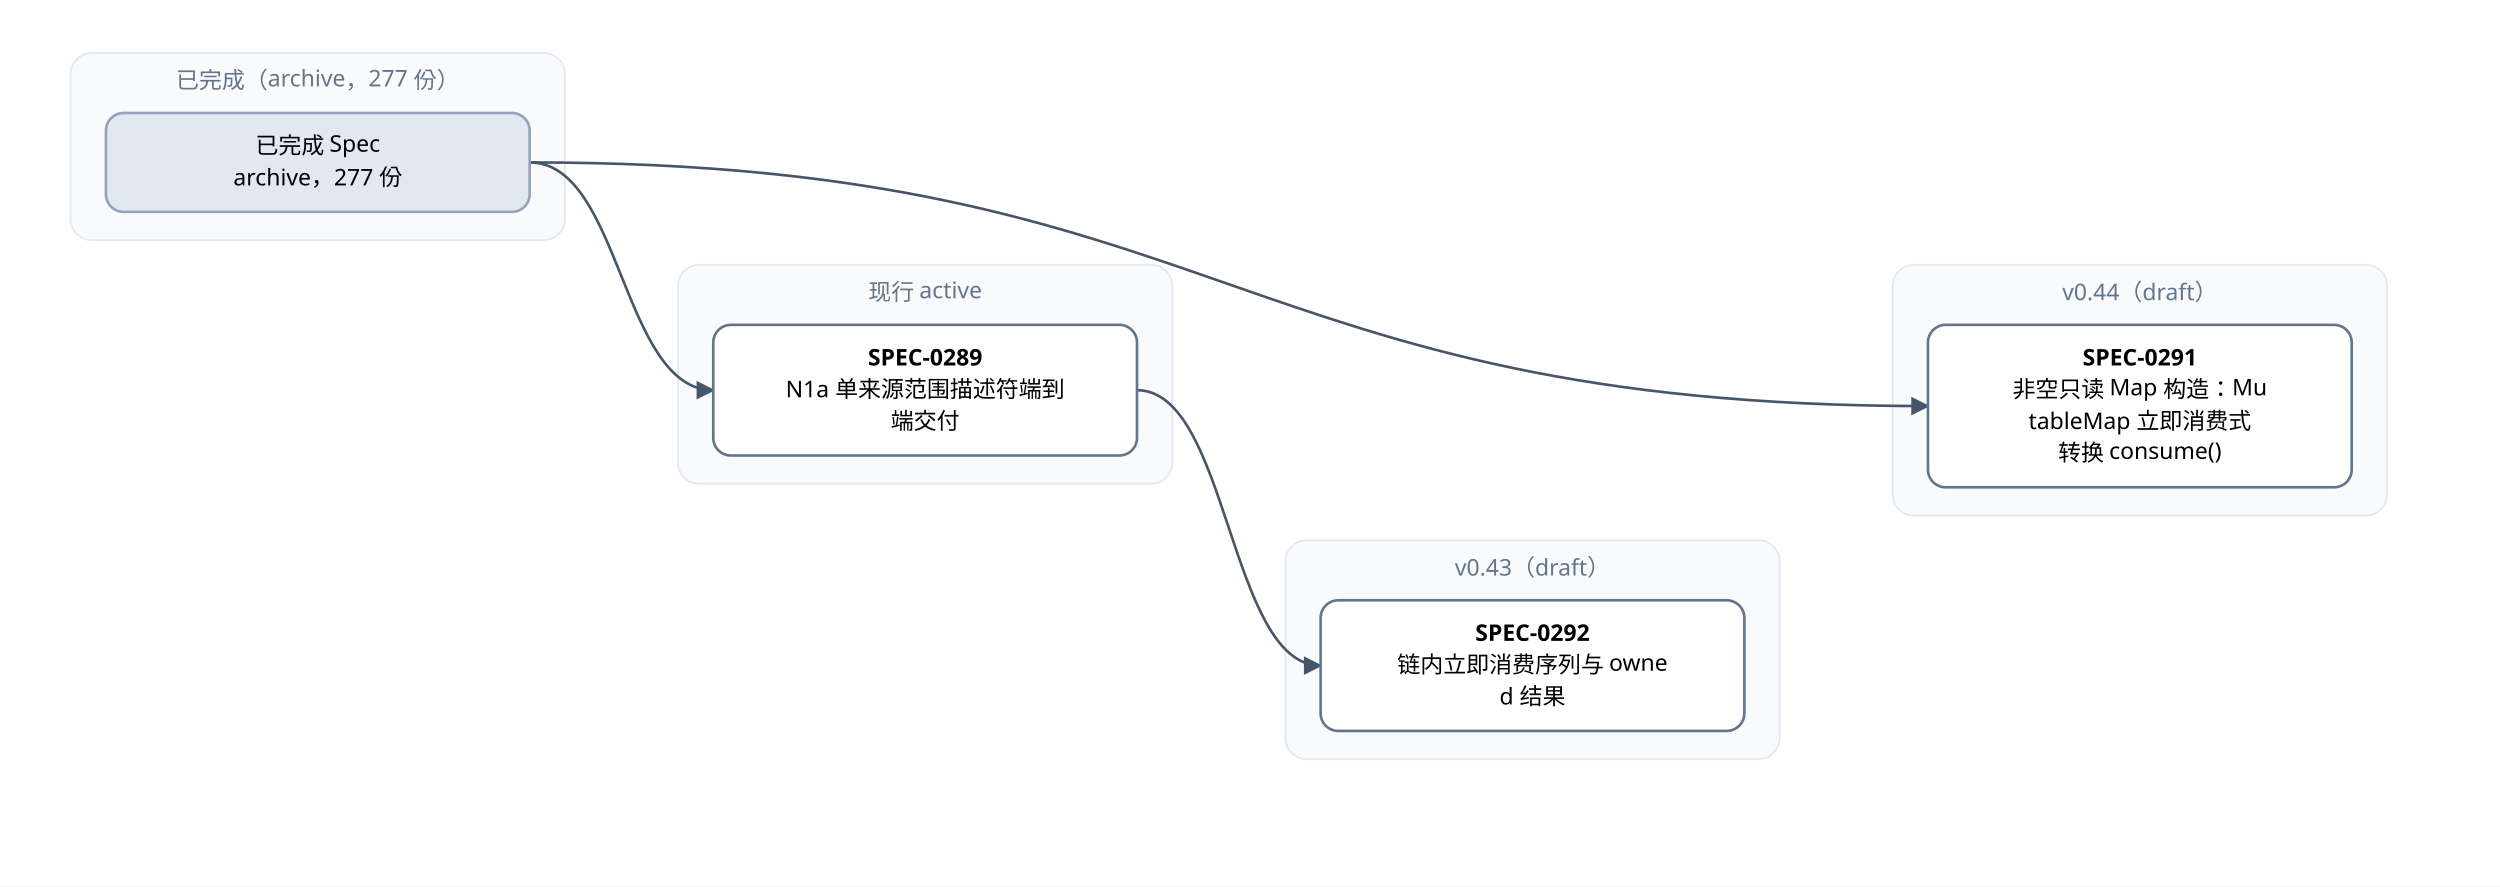
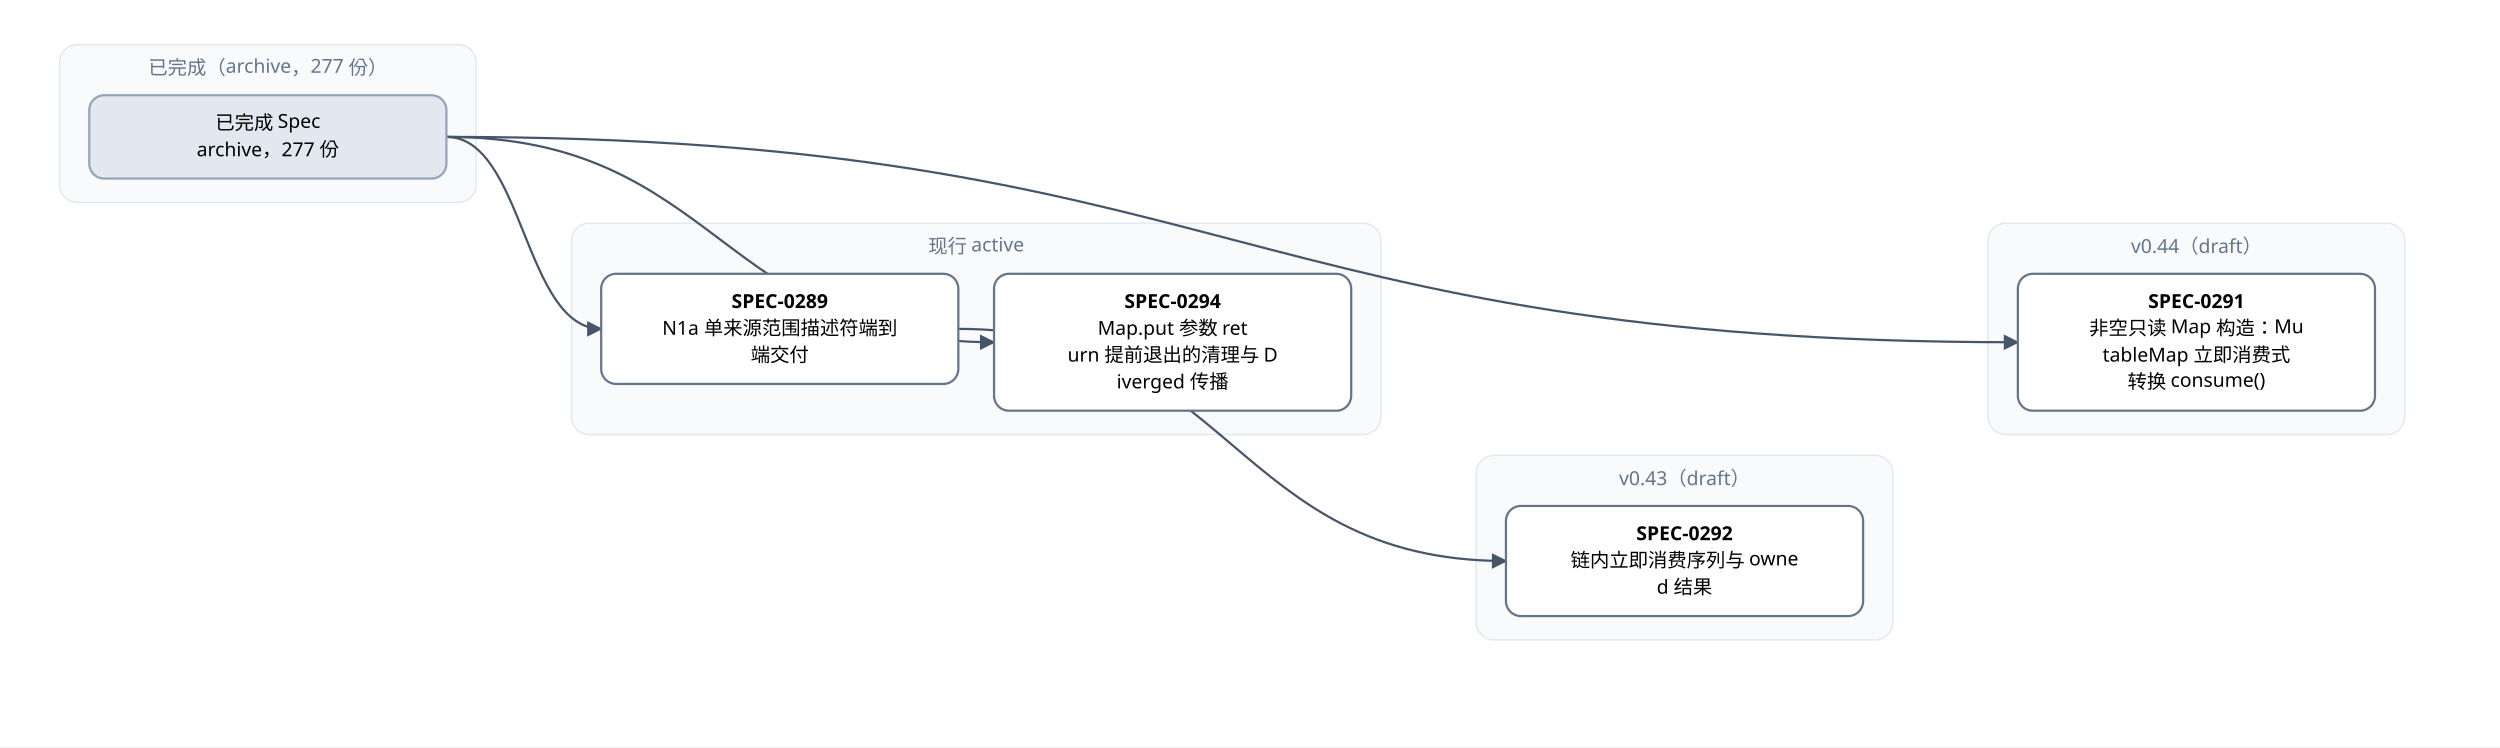
- <svg xmlns="http://www.w3.org/2000/svg" width="1416" height="502" viewBox="0 0 1416 502" font-family="PingFang SC, Microsoft YaHei, sans-serif">
+ <svg xmlns="http://www.w3.org/2000/svg" width="1680" height="502" viewBox="0 0 1680 502" font-family="PingFang SC, Microsoft YaHei, sans-serif">
  <defs>
    <marker id="arrow" viewBox="0 0 10 10" refX="9" refY="5" markerWidth="7" markerHeight="7" orient="auto-start-reverse">
      <path d="M0,0 L10,5 L0,10 z" fill="#475569" />
    </marker>
  </defs>
-   <rect width="1416" height="502" fill="#ffffff" />
+   <rect width="1680" height="502" fill="#ffffff" />
  <rect x="40" y="30" width="280" height="106" rx="12" fill="#f8fafc" stroke="#e2e8f0" />
  <text x="180" y="50" text-anchor="middle" font-size="13" fill="#64748b">已完成（archive，277 份）</text>
-   <rect x="384" y="150" width="280" height="124" rx="12" fill="#f8fafc" stroke="#e2e8f0" />
-   <text x="524" y="170" text-anchor="middle" font-size="13" fill="#64748b">现行 active</text>
-   <rect x="728" y="306" width="280" height="124" rx="12" fill="#f8fafc" stroke="#e2e8f0" />
-   <text x="868" y="326" text-anchor="middle" font-size="13" fill="#64748b">v0.43（draft）</text>
-   <rect x="1072" y="150" width="280" height="142" rx="12" fill="#f8fafc" stroke="#e2e8f0" />
-   <text x="1212" y="170" text-anchor="middle" font-size="13" fill="#64748b">v0.44（draft）</text>
-   <path d="M 644 221 C 696 221, 696 377, 748 377" fill="none" stroke="#475569" stroke-width="1.5" marker-end="url(#arrow)" />
+   <rect x="384" y="150" width="544" height="142" rx="12" fill="#f8fafc" stroke="#e2e8f0" />
+   <text x="656" y="170" text-anchor="middle" font-size="13" fill="#64748b">现行 active</text>
+   <rect x="992" y="306" width="280" height="124" rx="12" fill="#f8fafc" stroke="#e2e8f0" />
+   <text x="1132" y="326" text-anchor="middle" font-size="13" fill="#64748b">v0.43（draft）</text>
+   <rect x="1336" y="150" width="280" height="142" rx="12" fill="#f8fafc" stroke="#e2e8f0" />
+   <text x="1476" y="170" text-anchor="middle" font-size="13" fill="#64748b">v0.44（draft）</text>
+   <path d="M 644 221 C 828 221, 828 377, 1012 377" fill="none" stroke="#475569" stroke-width="1.5" marker-end="url(#arrow)" />
  <path d="M 300 92 C 352 92, 352 221, 404 221" fill="none" stroke="#475569" stroke-width="1.5" marker-end="url(#arrow)" />
-   <path d="M 300 92 C 696 92, 696 230, 1092 230" fill="none" stroke="#475569" stroke-width="1.5" marker-end="url(#arrow)" />
+   <path d="M 300 92 C 828 92, 828 230, 1356 230" fill="none" stroke="#475569" stroke-width="1.5" marker-end="url(#arrow)" />
+   <path d="M 300 92 C 484 92, 484 230, 668 230" fill="none" stroke="#475569" stroke-width="1.5" marker-end="url(#arrow)" />
  <rect x="404" y="184" width="240" height="74" rx="10" fill="#ffffff" stroke="#64748b" stroke-width="1.5" />
  <text x="524" y="207" text-anchor="middle" font-size="13" font-weight="600">SPEC-0289</text>
  <text x="524" y="225" text-anchor="middle" font-size="13">N1a 单来源范围描述符端到</text>
  <text x="524" y="243" text-anchor="middle" font-size="13">端交付</text>
-   <rect x="1092" y="184" width="240" height="92" rx="10" fill="#ffffff" stroke="#64748b" stroke-width="1.5" />
-   <text x="1212" y="207" text-anchor="middle" font-size="13" font-weight="600">SPEC-0291</text>
-   <text x="1212" y="225" text-anchor="middle" font-size="13">非空只读 Map 构造：Mu</text>
-   <text x="1212" y="243" text-anchor="middle" font-size="13">tableMap 立即消费式</text>
-   <text x="1212" y="261" text-anchor="middle" font-size="13">转换 consume()</text>
-   <rect x="748" y="340" width="240" height="74" rx="10" fill="#ffffff" stroke="#64748b" stroke-width="1.5" />
-   <text x="868" y="363" text-anchor="middle" font-size="13" font-weight="600">SPEC-0292</text>
-   <text x="868" y="381" text-anchor="middle" font-size="13">链内立即消费序列与 owne</text>
-   <text x="868" y="399" text-anchor="middle" font-size="13">d 结果</text>
+   <rect x="1356" y="184" width="240" height="92" rx="10" fill="#ffffff" stroke="#64748b" stroke-width="1.5" />
+   <text x="1476" y="207" text-anchor="middle" font-size="13" font-weight="600">SPEC-0291</text>
+   <text x="1476" y="225" text-anchor="middle" font-size="13">非空只读 Map 构造：Mu</text>
+   <text x="1476" y="243" text-anchor="middle" font-size="13">tableMap 立即消费式</text>
+   <text x="1476" y="261" text-anchor="middle" font-size="13">转换 consume()</text>
+   <rect x="1012" y="340" width="240" height="74" rx="10" fill="#ffffff" stroke="#64748b" stroke-width="1.5" />
+   <text x="1132" y="363" text-anchor="middle" font-size="13" font-weight="600">SPEC-0292</text>
+   <text x="1132" y="381" text-anchor="middle" font-size="13">链内立即消费序列与 owne</text>
+   <text x="1132" y="399" text-anchor="middle" font-size="13">d 结果</text>
+   <rect x="668" y="184" width="240" height="92" rx="10" fill="#ffffff" stroke="#64748b" stroke-width="1.5" />
+   <text x="788" y="207" text-anchor="middle" font-size="13" font-weight="600">SPEC-0294</text>
+   <text x="788" y="225" text-anchor="middle" font-size="13">Map.put 参数 ret</text>
+   <text x="788" y="243" text-anchor="middle" font-size="13">urn 提前退出的清理与 D</text>
+   <text x="788" y="261" text-anchor="middle" font-size="13">iverged 传播</text>
  <rect x="60" y="64" width="240" height="56" rx="10" fill="#e2e8f0" stroke="#94a3b8" stroke-width="1.5" />
  <text x="180" y="87" text-anchor="middle" font-size="13">已完成 Spec</text>
  <text x="180" y="105" text-anchor="middle" font-size="13">archive，277 份</text>
</svg>
